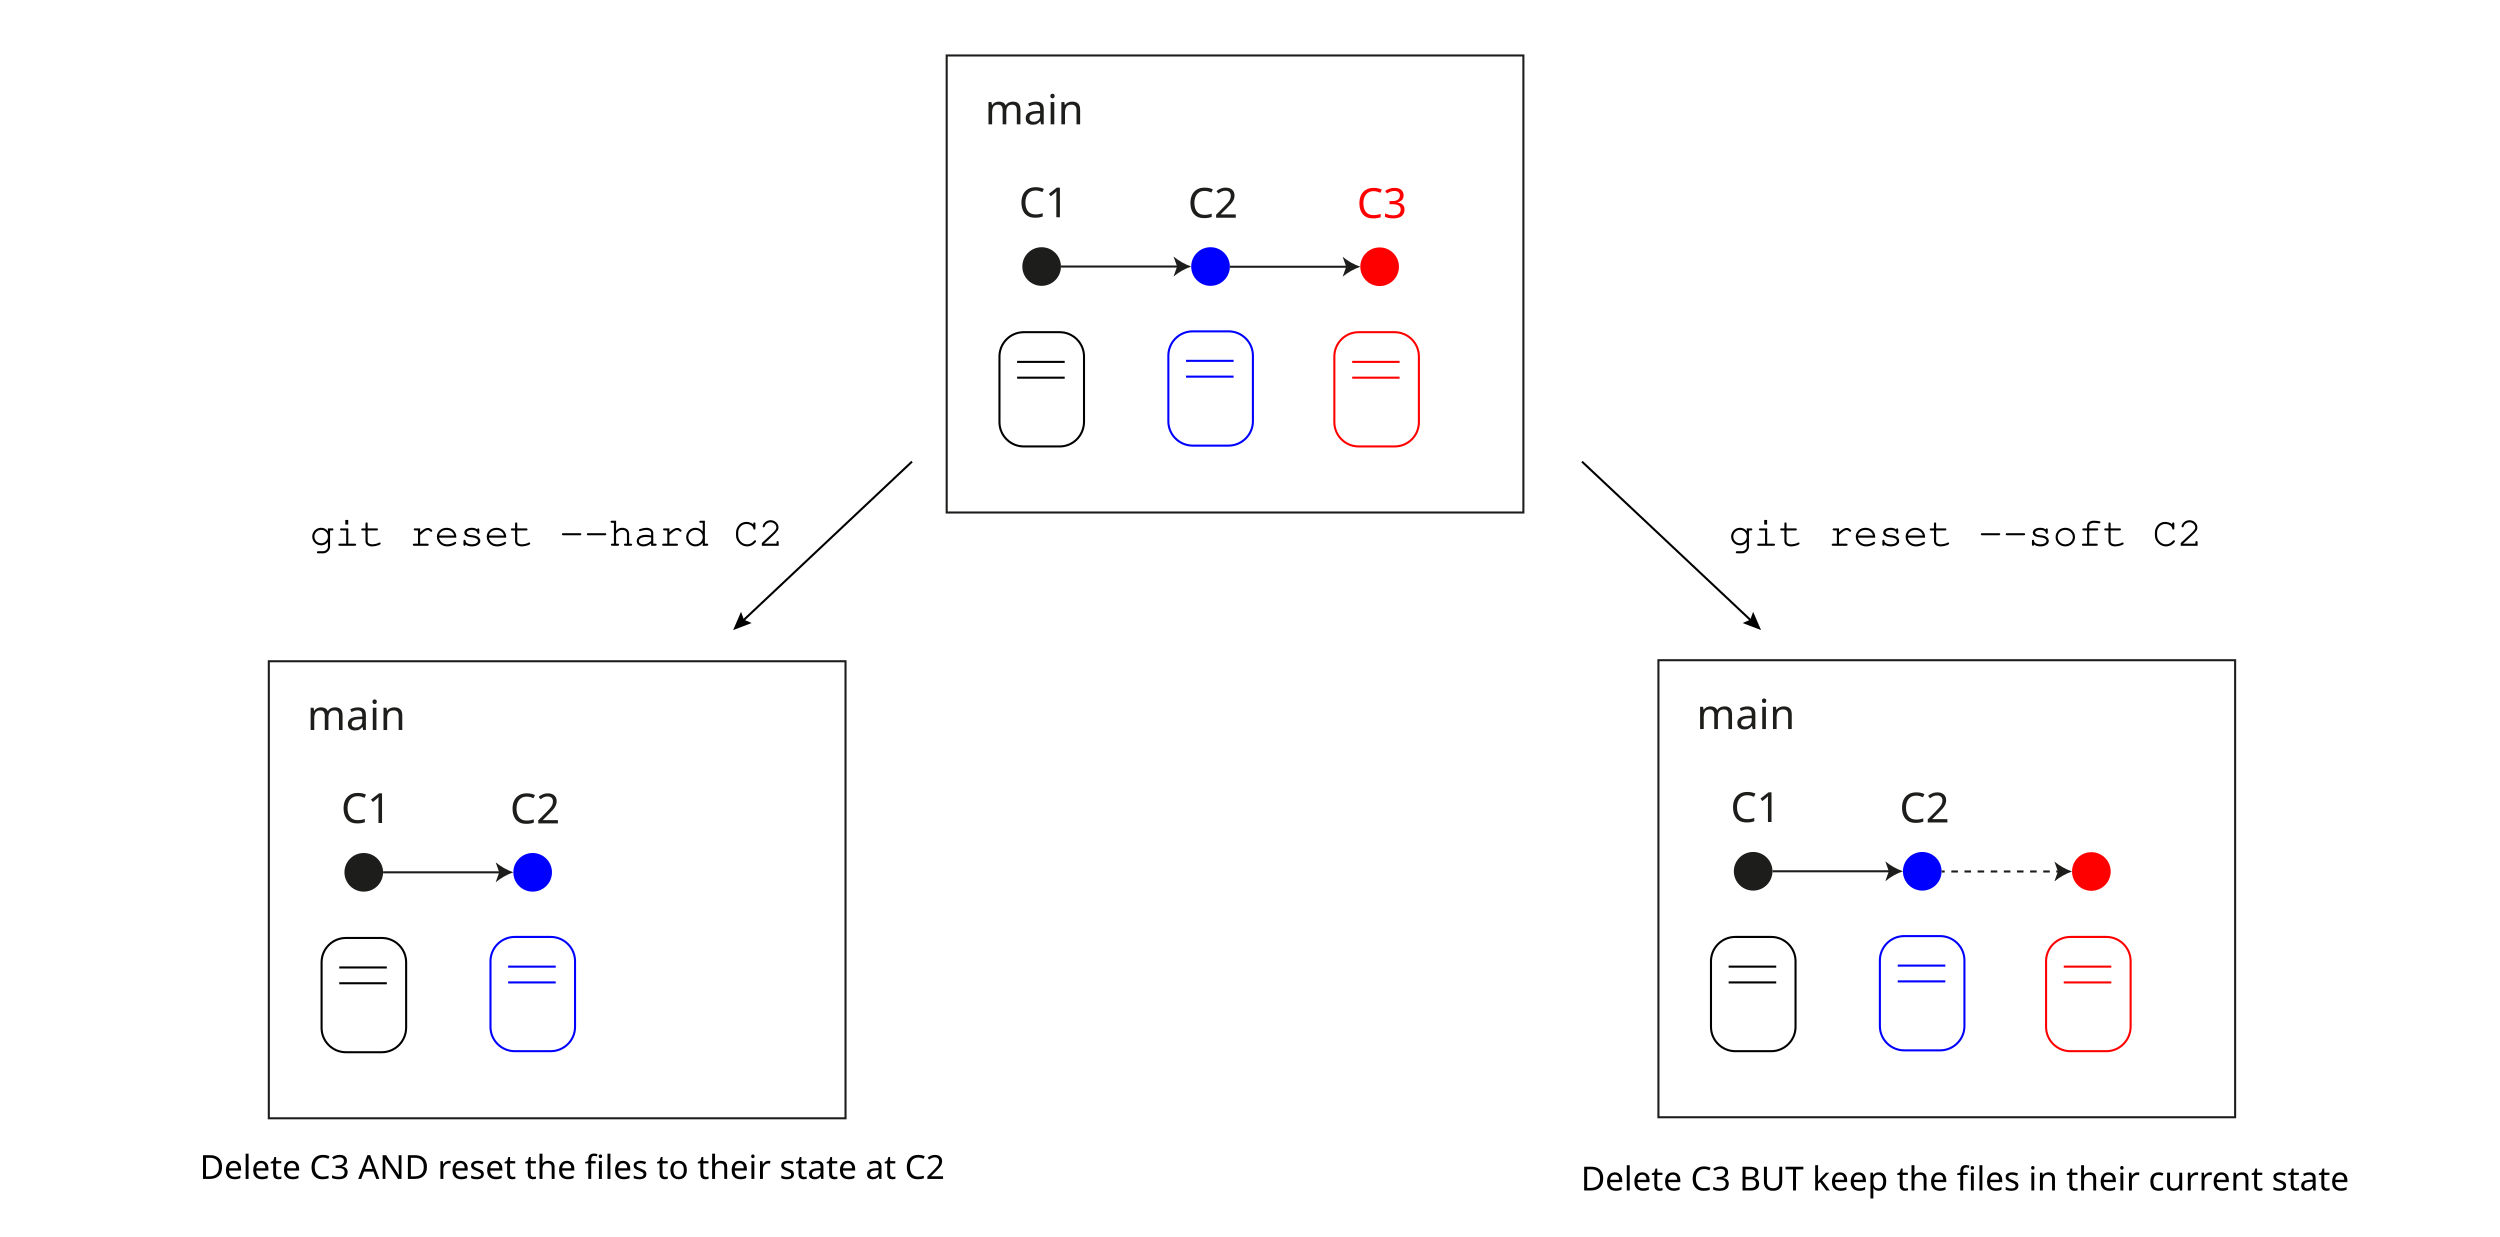
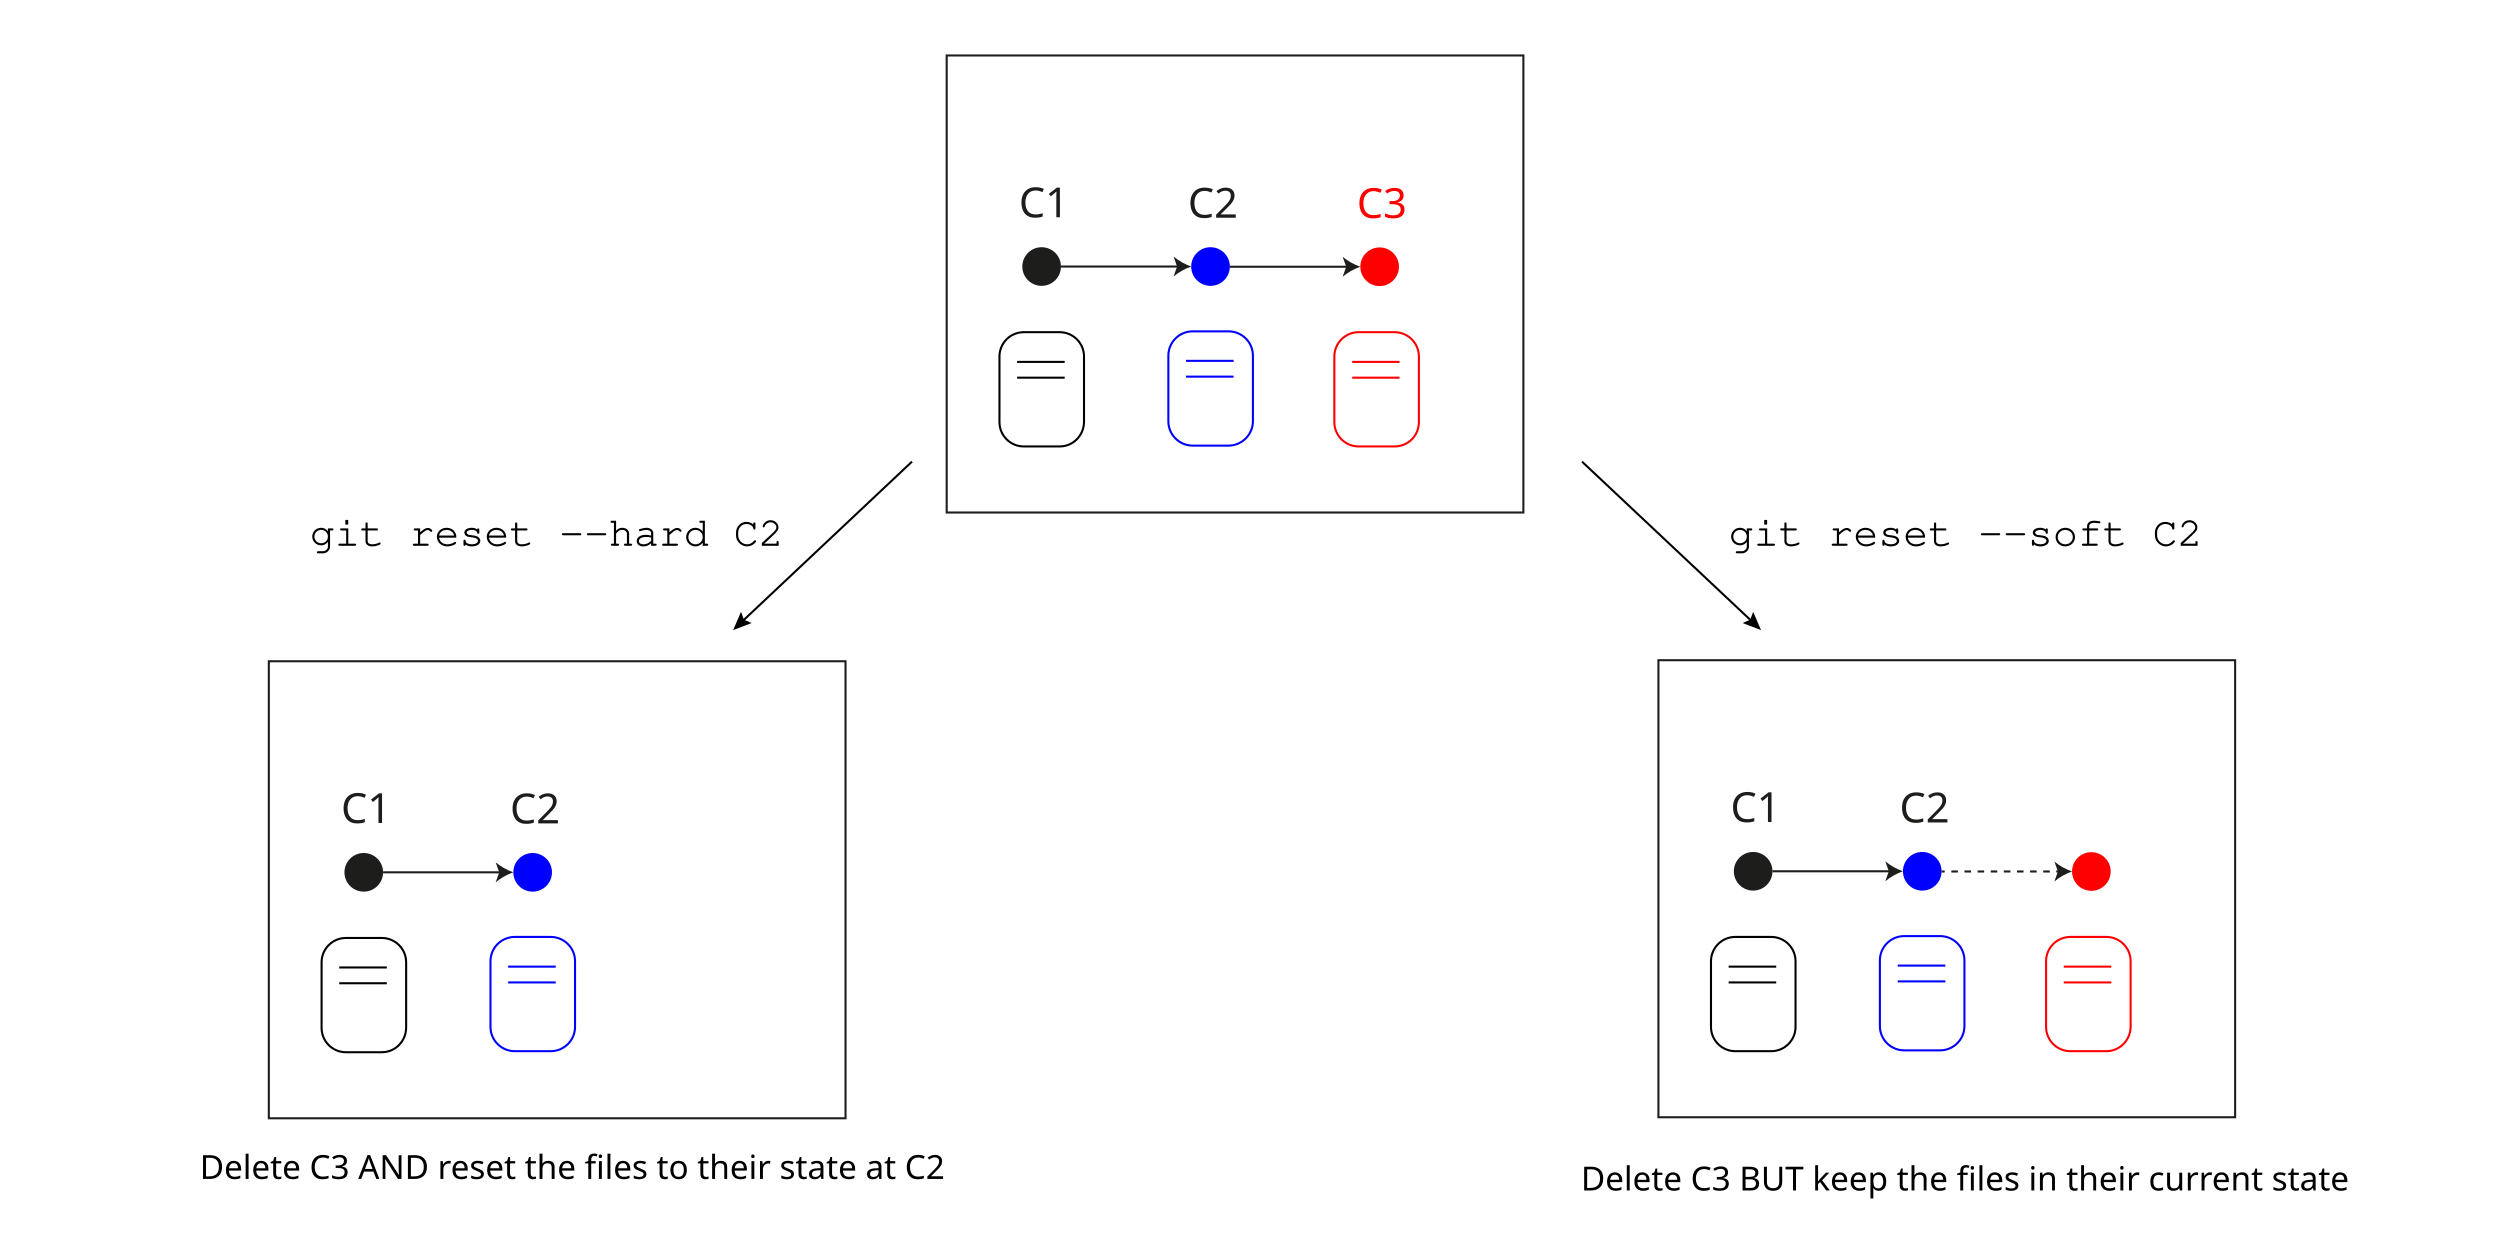
<svg xmlns="http://www.w3.org/2000/svg" version="1.1" id="Layer_1" x="0px" y="0px" viewBox="0 0 1203.4 595.3" style="enable-background:new 0 0 1203.4 595.3;" xml:space="preserve">
  <style type="text/css">
	.st0{fill:none;stroke:#1D1D1B;stroke-miterlimit:10;}
	.st1{fill:#1D1D1B;}
	.st2{fill:#0000FF;}
	.st3{font-family:'ArialMT';}
	.st4{font-size:20px;}
	.st5{fill:#FF0000;}
	.st6{fill:none;stroke:#0000FF;stroke-miterlimit:10;}
	.st7{fill:none;stroke:#FF0000;stroke-miterlimit:10;}
	.st8{fill:none;stroke:#000000;stroke-miterlimit:10;}
	.st9{font-family:'Courier';}
	.st10{font-size:16px;}
	.st11{fill:none;stroke:#1D1D1B;stroke-miterlimit:10;stroke-dasharray:3.159,3.159;}
</style>
-   <rect x="455.7" y="26.7" class="st0" width="277.6" height="220" />
-   <circle class="st1" cx="501.4" cy="128.3" r="9.3" />
-   <circle class="st2" cx="582.7" cy="128.3" r="9.3" />
-   <line class="st0" x1="510.7" y1="128.3" x2="567.4" y2="128.3" />
-   <path class="st1" d="M573.4,128.3c-3.1,1.1-6,2.7-8.5,4.8l1.7-4.8l-1.7-4.8C567.5,125.6,570.3,127.2,573.4,128.3z" />
-   <text transform="matrix(1 0 0 1 490.4606 104.5935)" class="st1 st3 st4">C1</text>
-   <text transform="matrix(1 0 0 1 571.8006 104.7935)" class="st1 st3 st4">C2</text>
-   <text transform="matrix(1 0 0 1 474.1161 59.8364)" class="st1 st3 st4">main</text>
-   <circle class="st5" cx="664.1" cy="128.4" r="9.3" />
-   <line class="st0" x1="592" y1="128.4" x2="648.7" y2="128.4" />
-   <path class="st1" d="M654.8,128.4c-3.1,1.1-6,2.7-8.5,4.8l1.7-4.8l-1.7-4.8C648.8,125.7,651.7,127.3,654.8,128.4z" />
-   <text transform="matrix(1 0 0 1 653.1406 104.9237)" class="st5 st3 st4">C3</text>
-   <path class="st6" d="M591.4,214.5h-17.3c-6.4,0-11.7-5.2-11.7-11.7v-31.6c0-6.4,5.2-11.7,11.7-11.7h17.3c6.4,0,11.7,5.2,11.7,11.7  v31.6C603.1,209.2,597.8,214.5,591.4,214.5z" />
-   <line class="st6" x1="570.9" y1="173.7" x2="593.8" y2="173.7" />
-   <line class="st6" x1="570.9" y1="181.3" x2="593.8" y2="181.3" />
-   <path class="st7" d="M671.3,214.9H654c-6.4,0-11.7-5.2-11.7-11.7v-31.6c0-6.4,5.2-11.7,11.7-11.7h17.3c6.4,0,11.7,5.2,11.7,11.7  v31.6C683,209.7,677.8,214.9,671.3,214.9z" />
-   <line class="st7" x1="650.9" y1="174.2" x2="673.7" y2="174.2" />
-   <line class="st7" x1="650.9" y1="181.8" x2="673.7" y2="181.8" />
-   <path class="st8" d="M510.1,214.9h-17.3c-6.4,0-11.7-5.2-11.7-11.7v-31.6c0-6.4,5.2-11.7,11.7-11.7h17.3c6.4,0,11.7,5.2,11.7,11.7  v31.6C521.7,209.7,516.5,214.9,510.1,214.9z" />
-   <line class="st8" x1="489.6" y1="174.2" x2="512.5" y2="174.2" />
-   <line class="st8" x1="489.6" y1="181.8" x2="512.5" y2="181.8" />
+   <g>
+     <rect x="455.7" y="26.7" class="st0" width="277.6" height="220" />
+     <circle class="st1" cx="501.4" cy="128.3" r="9.3" />
+     <circle class="st2" cx="582.7" cy="128.3" r="9.3" />
+     <line class="st0" x1="510.7" y1="128.3" x2="567.4" y2="128.3" />
+     <path class="st1" d="M573.4,128.3c-3.1,1.1-6,2.7-8.5,4.8l1.7-4.8l-1.7-4.8C567.5,125.6,570.3,127.2,573.4,128.3z" />
+     <text transform="matrix(1 0 0 1 490.4606 104.5935)" class="st1 st3 st4">C1</text>
+     <text transform="matrix(1 0 0 1 571.8006 104.7935)" class="st1 st3 st4">C2</text>
+     <circle class="st5" cx="664.1" cy="128.4" r="9.3" />
+     <line class="st0" x1="592" y1="128.4" x2="648.7" y2="128.4" />
+     <path class="st1" d="M654.8,128.4c-3.1,1.1-6,2.7-8.5,4.8l1.7-4.8l-1.7-4.8C648.8,125.7,651.7,127.3,654.8,128.4z" />
+     <text transform="matrix(1 0 0 1 653.1406 104.9237)" class="st5 st3 st4">C3</text>
+     <path class="st6" d="M591.4,214.5h-17.3c-6.4,0-11.7-5.2-11.7-11.7v-31.6c0-6.4,5.2-11.7,11.7-11.7h17.3c6.4,0,11.7,5.2,11.7,11.7   v31.6C603.1,209.2,597.8,214.5,591.4,214.5z" />
+     <line class="st6" x1="570.9" y1="173.7" x2="593.8" y2="173.7" />
+     <line class="st6" x1="570.9" y1="181.3" x2="593.8" y2="181.3" />
+     <path class="st7" d="M671.3,214.9H654c-6.4,0-11.7-5.2-11.7-11.7v-31.6c0-6.4,5.2-11.7,11.7-11.7h17.3c6.4,0,11.7,5.2,11.7,11.7   v31.6C683,209.7,677.8,214.9,671.3,214.9z" />
+     <line class="st7" x1="650.9" y1="174.2" x2="673.7" y2="174.2" />
+     <line class="st7" x1="650.9" y1="181.8" x2="673.7" y2="181.8" />
+     <path class="st8" d="M510.1,214.9h-17.3c-6.4,0-11.7-5.2-11.7-11.7v-31.6c0-6.4,5.2-11.7,11.7-11.7h17.3c6.4,0,11.7,5.2,11.7,11.7   v31.6C521.7,209.7,516.5,214.9,510.1,214.9z" />
+     <line class="st8" x1="489.6" y1="174.2" x2="512.5" y2="174.2" />
+     <line class="st8" x1="489.6" y1="181.8" x2="512.5" y2="181.8" />
+   </g>
  <g>
    <rect x="129.4" y="318.3" class="st0" width="277.6" height="220" />
    <circle class="st1" cx="175.1" cy="419.9" r="9.3" />
    <circle class="st2" cx="256.4" cy="419.9" r="9.3" />
    <line class="st0" x1="184.4" y1="419.9" x2="241.1" y2="419.9" />
    <path class="st1" d="M247.1,419.9c-3.1,1.1-6,2.7-8.5,4.8l1.7-4.8l-1.7-4.8C241.2,417.2,244,418.8,247.1,419.9z" />
    <text transform="matrix(1 0 0 1 164.1667 396.161)" class="st1 st3 st4">C1</text>
    <text transform="matrix(1 0 0 1 245.5067 396.361)" class="st1 st3 st4">C2</text>
-     <text transform="matrix(1 0 0 1 147.8222 351.4039)" class="st1 st3 st4">main</text>
    <path class="st6" d="M265.1,506h-17.3c-6.4,0-11.7-5.2-11.7-11.7v-31.6c0-6.4,5.2-11.7,11.7-11.7h17.3c6.4,0,11.7,5.2,11.7,11.7   v31.6C276.8,500.8,271.5,506,265.1,506z" />
    <line class="st6" x1="244.6" y1="465.3" x2="267.5" y2="465.3" />
    <line class="st6" x1="244.6" y1="472.9" x2="267.5" y2="472.9" />
    <path class="st8" d="M183.8,506.5h-17.3c-6.4,0-11.7-5.2-11.7-11.7v-31.6c0-6.4,5.2-11.7,11.7-11.7h17.3c6.4,0,11.7,5.2,11.7,11.7   v31.6C195.4,501.3,190.2,506.5,183.8,506.5z" />
    <line class="st8" x1="163.3" y1="465.7" x2="186.2" y2="465.7" />
    <line class="st8" x1="163.3" y1="473.3" x2="186.2" y2="473.3" />
  </g>
  <text transform="matrix(1 0 0 1 149.1407 262.7121)" class="st9 st4">git reset --hard C2</text>
  <text transform="matrix(1 0 0 1 96.179 567.4963)" class="st3 st10">Delete C3 AND reset the files to their state at C2</text>
  <g>
    <rect x="798.3" y="317.8" class="st0" width="277.6" height="220" />
    <circle class="st1" cx="843.9" cy="419.4" r="9.3" />
    <circle class="st2" cx="925.3" cy="419.4" r="9.3" />
    <line class="st0" x1="853.2" y1="419.4" x2="909.9" y2="419.4" />
    <path class="st1" d="M916,419.4c-3.1,1.1-6,2.7-8.5,4.8l1.7-4.8l-1.7-4.8C910,416.7,912.9,418.3,916,419.4z" />
    <text transform="matrix(1 0 0 1 833.001 395.6923)" class="st1 st3 st4">C1</text>
    <text transform="matrix(1 0 0 1 914.341 395.8922)" class="st1 st3 st4">C2</text>
-     <text transform="matrix(1 0 0 1 816.6566 350.9351)" class="st1 st3 st4">main</text>
    <path class="st6" d="M933.9,505.6h-17.3c-6.4,0-11.7-5.2-11.7-11.7v-31.6c0-6.4,5.2-11.7,11.7-11.7h17.3c6.4,0,11.7,5.2,11.7,11.7   v31.6C945.6,500.3,940.4,505.6,933.9,505.6z" />
    <line class="st6" x1="913.5" y1="464.8" x2="936.4" y2="464.8" />
    <line class="st6" x1="913.5" y1="472.4" x2="936.4" y2="472.4" />
    <path class="st7" d="M1013.9,506h-17.3c-6.4,0-11.7-5.2-11.7-11.7v-31.6c0-6.4,5.2-11.7,11.7-11.7h17.3c6.4,0,11.7,5.2,11.7,11.7   v31.6C1025.5,500.8,1020.3,506,1013.9,506z" />
    <line class="st7" x1="993.4" y1="465.3" x2="1016.3" y2="465.3" />
    <line class="st7" x1="993.4" y1="472.9" x2="1016.3" y2="472.9" />
    <path class="st8" d="M852.6,506h-17.3c-6.4,0-11.7-5.2-11.7-11.7v-31.6c0-6.4,5.2-11.7,11.7-11.7h17.3c6.4,0,11.7,5.2,11.7,11.7   v31.6C864.3,500.8,859,506,852.6,506z" />
    <line class="st8" x1="832.1" y1="465.3" x2="855" y2="465.3" />
    <line class="st8" x1="832.1" y1="472.9" x2="855" y2="472.9" />
  </g>
  <text transform="matrix(1 0 0 1 832.1366 262.7121)" class="st9 st4">git reset --soft C2</text>
  <text transform="matrix(1 0 0 1 761.0092 573.0445)" class="st3 st10">Delete C3 BUT keep the files in their current state</text>
  <g>
    <g>
      <line class="st8" x1="439" y1="222.2" x2="357.2" y2="299.2" />
      <g>
        <polygon points="356.7,294.5 358.1,298.3 361.8,299.9 352.9,303.3    " />
      </g>
    </g>
  </g>
  <g>
    <g>
      <line class="st8" x1="761.5" y1="222.2" x2="843.4" y2="299.2" />
      <g>
        <polygon points="838.8,299.9 842.5,298.3 843.9,294.5 847.7,303.3    " />
      </g>
    </g>
  </g>
  <circle class="st5" cx="1006.7" cy="419.5" r="9.3" />
  <g>
    <g>
      <line class="st0" x1="934.6" y1="419.5" x2="936.1" y2="419.5" />
      <line class="st11" x1="939.3" y1="419.5" x2="988.2" y2="419.5" />
      <line class="st0" x1="989.8" y1="419.5" x2="991.3" y2="419.5" />
    </g>
  </g>
  <path class="st1" d="M997.4,419.5c-3.1,1.1-6,2.7-8.5,4.8l1.7-4.8l-1.7-4.8C991.4,416.8,994.3,418.4,997.4,419.5z" />
</svg>
